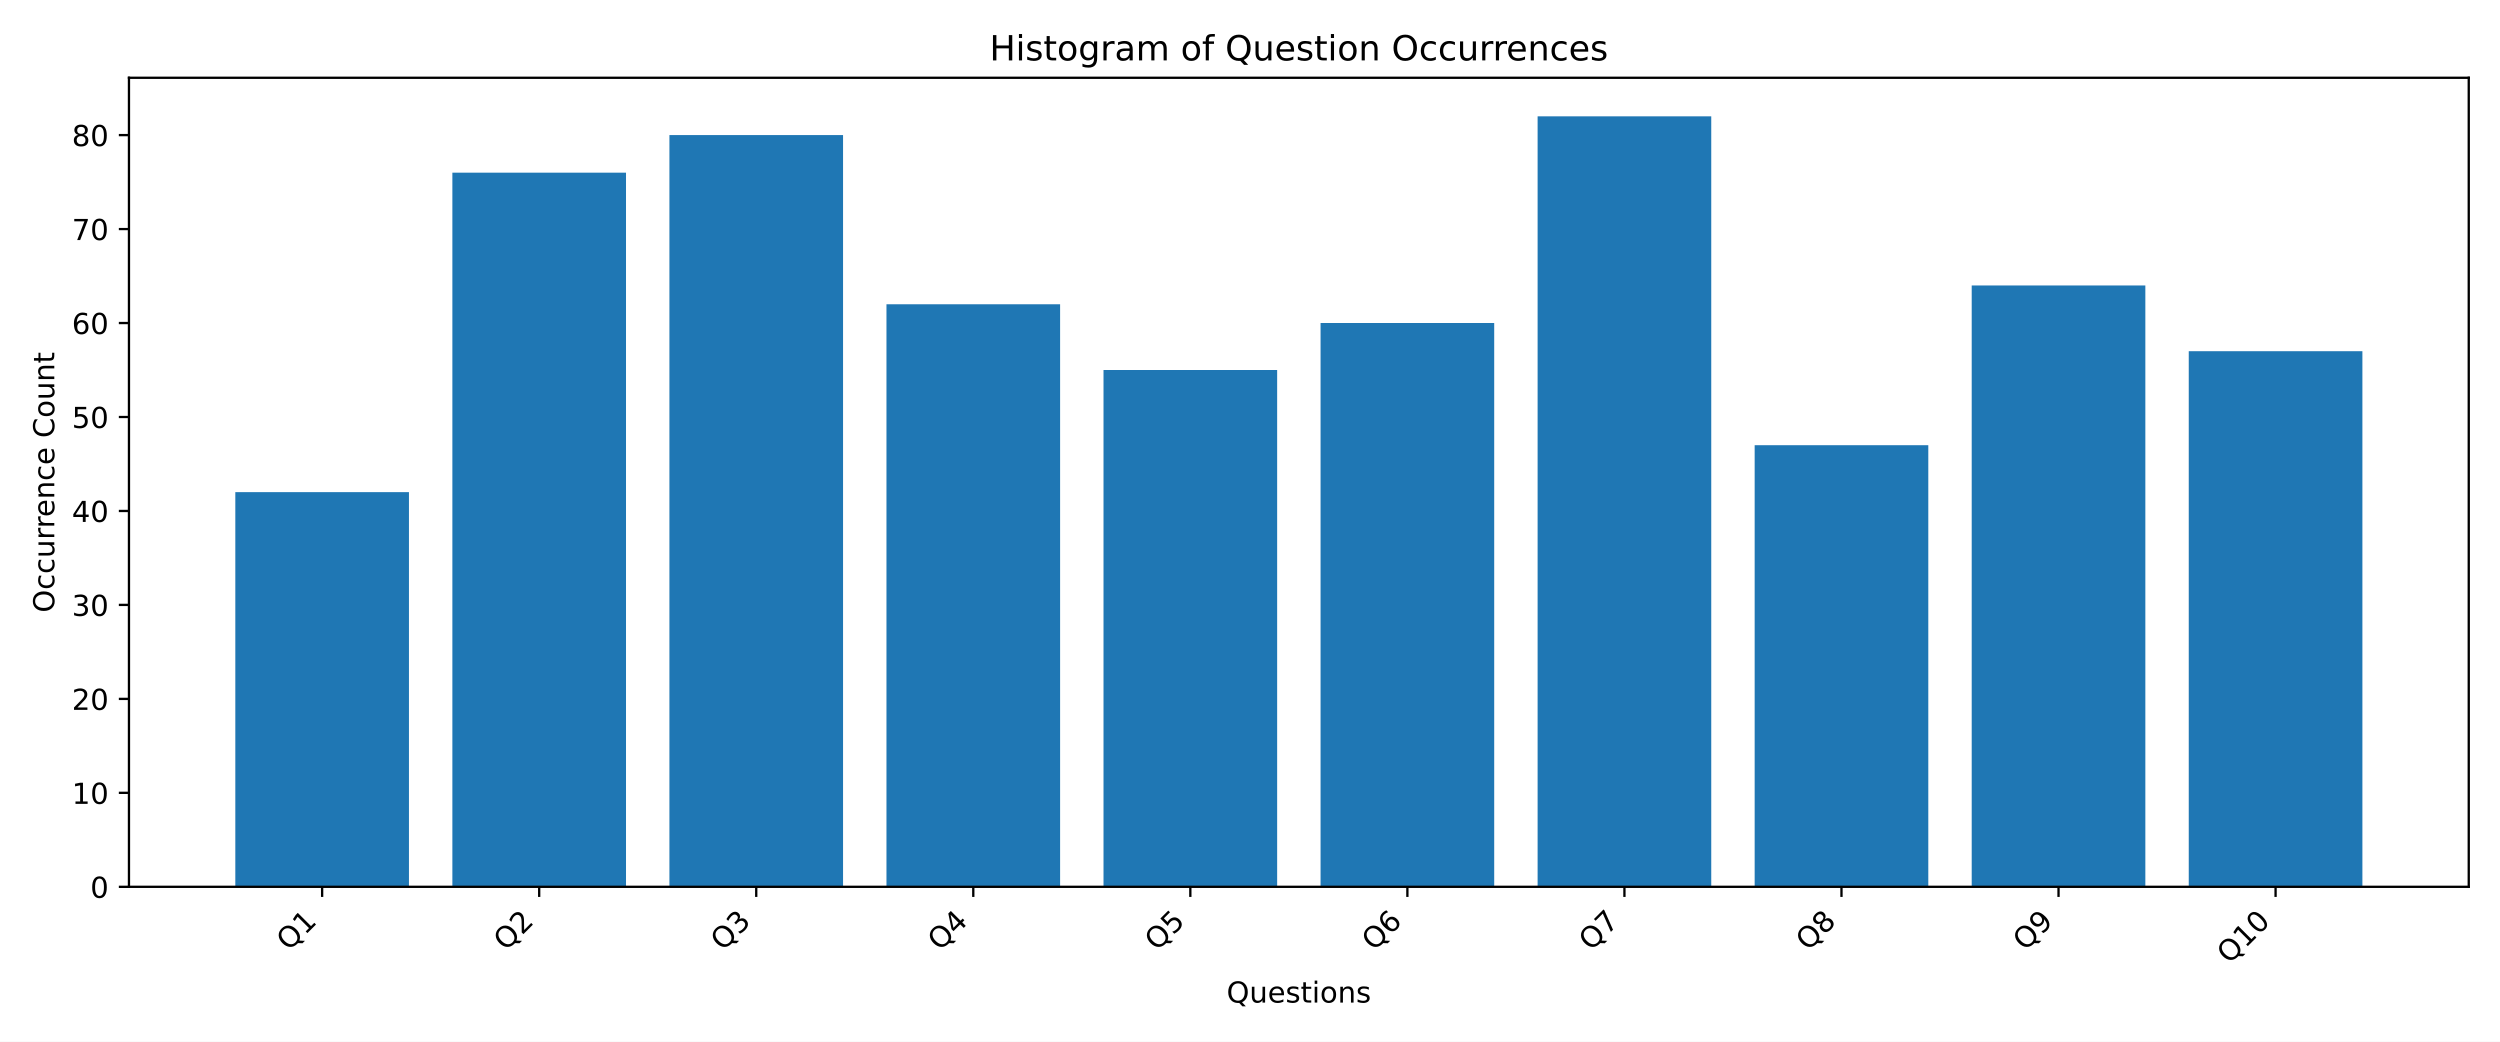
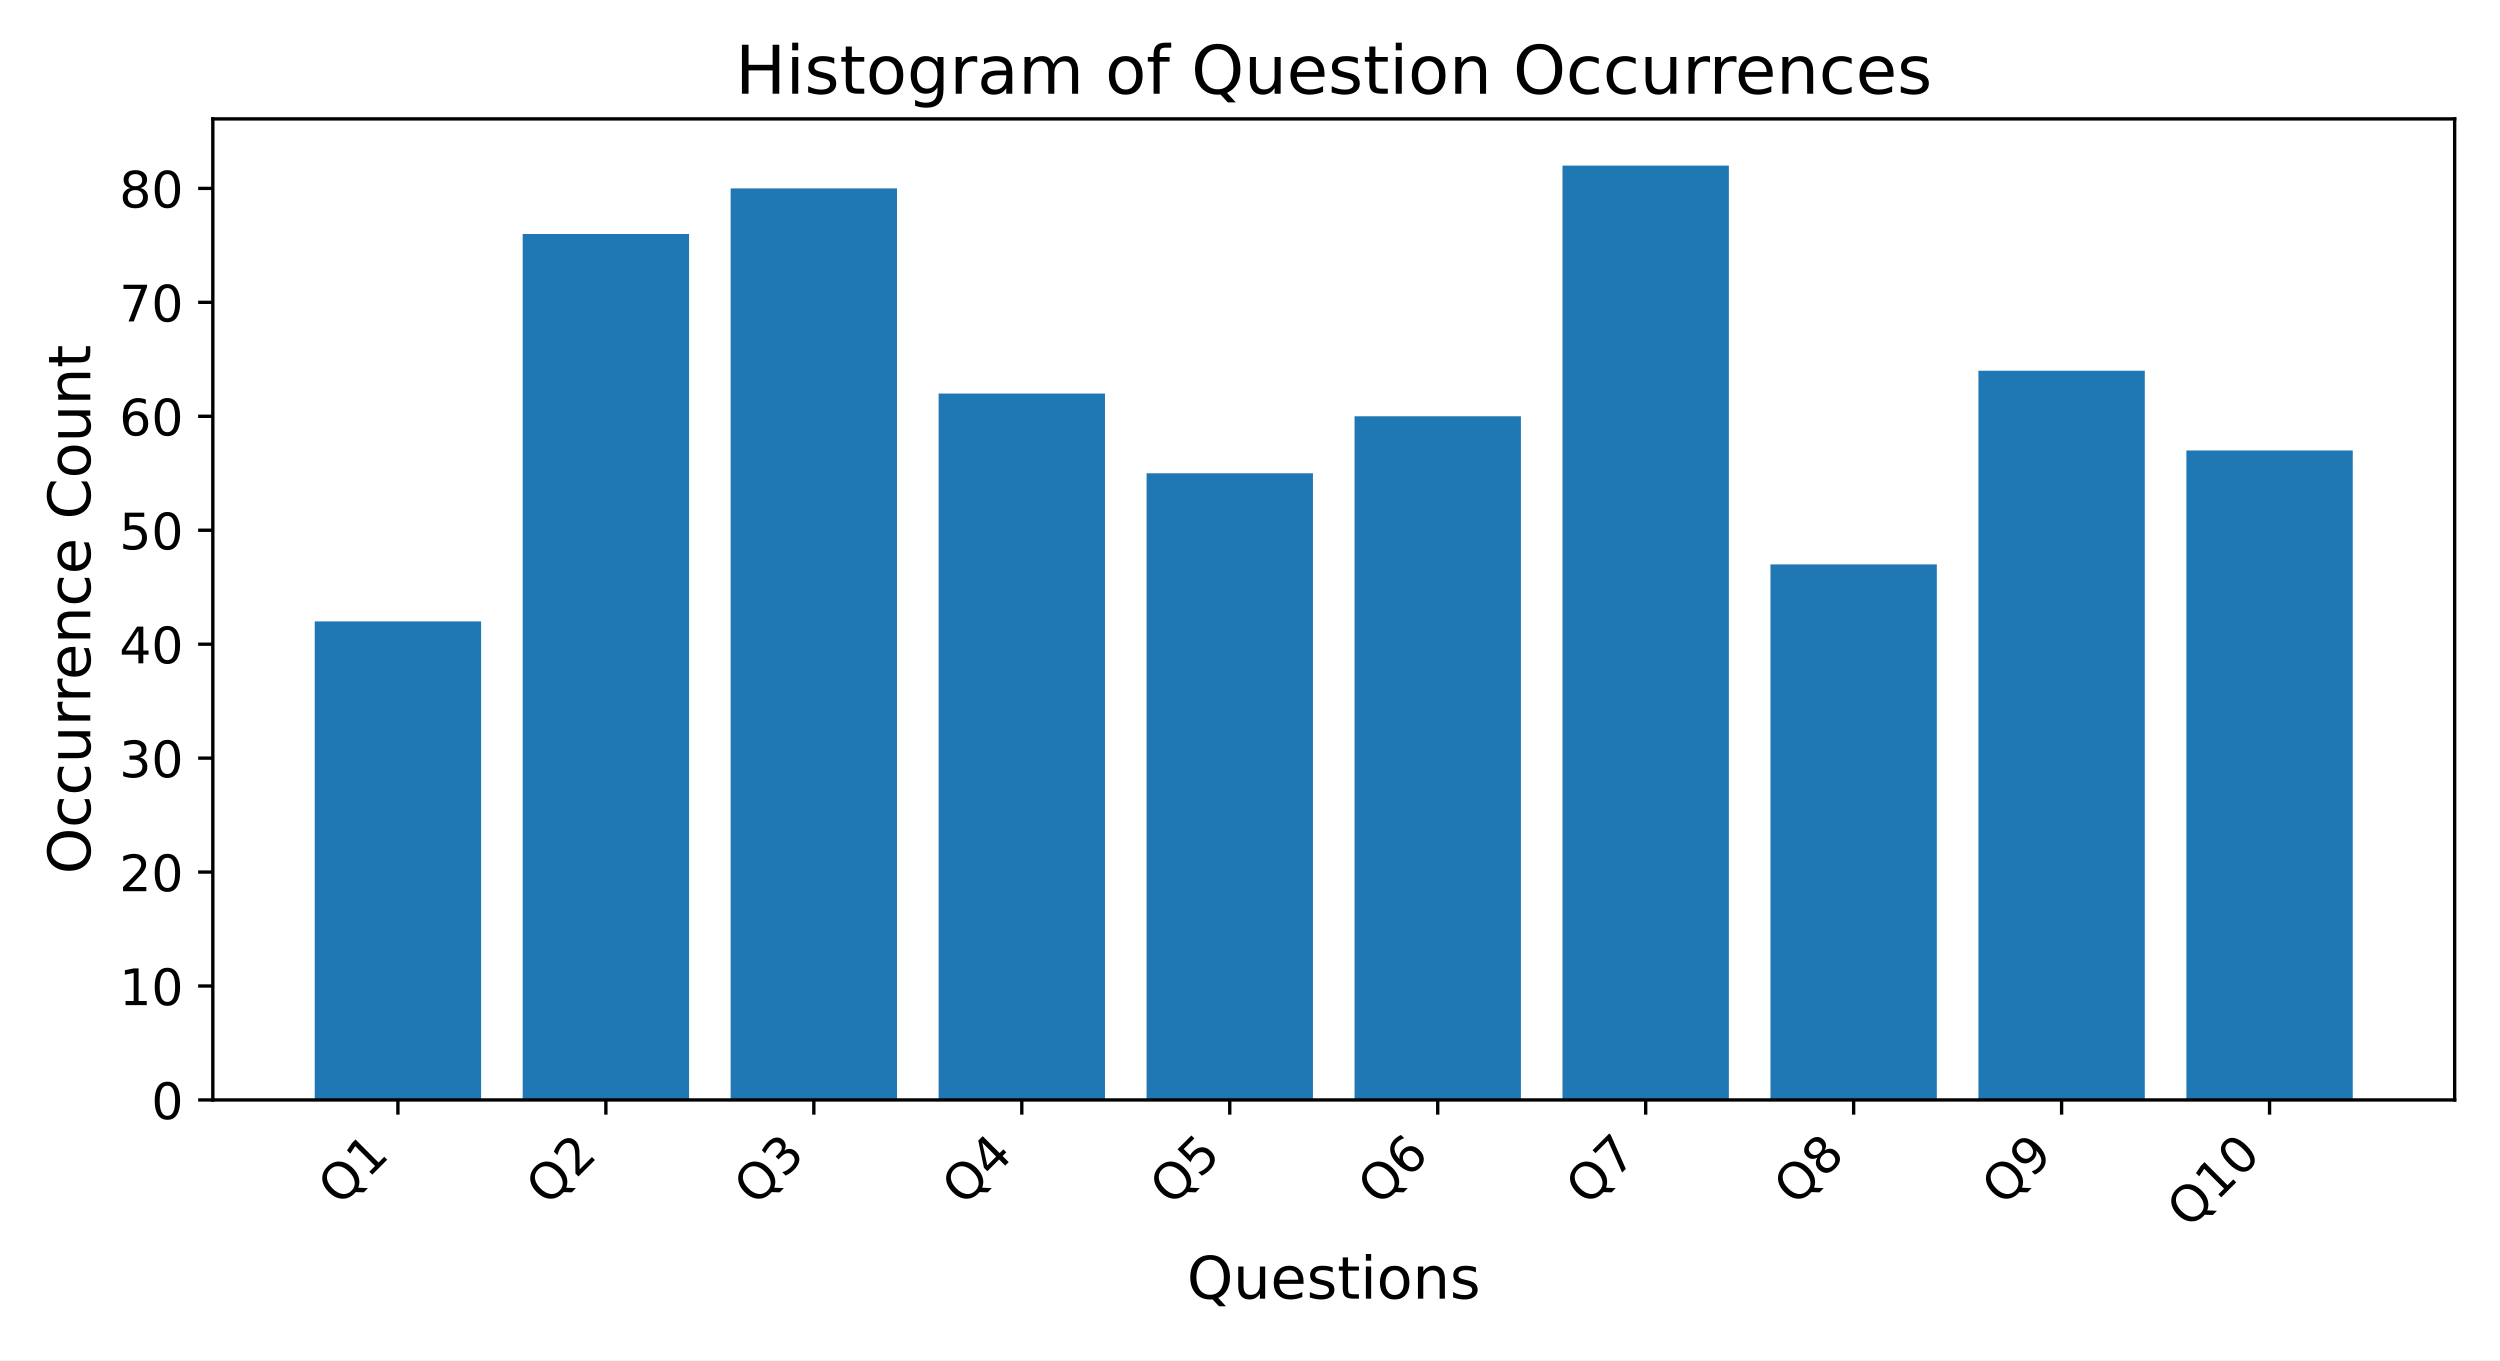
- <svg xmlns="http://www.w3.org/2000/svg" xmlns:xlink="http://www.w3.org/1999/xlink" width="864pt" height="360pt" viewBox="0 0 864 360" version="1.1">
+ <svg xmlns="http://www.w3.org/2000/svg" xmlns:xlink="http://www.w3.org/1999/xlink" width="595.44pt" height="324pt" viewBox="0 0 595.44 324" version="1.1">
  <defs>
    <style type="text/css">*{stroke-linejoin: round; stroke-linecap: butt}</style>
  </defs>
  <g id="figure_1">
    <g id="patch_1">
-       <path d="M 0 360  L 864 360  L 864 0  L 0 0  z " style="fill: #ffffff" />
+       <path d="M 0 324  L 595.44 324  L 595.44 0  L 0 0  z " style="fill: #ffffff" />
    </g>
    <g id="axes_1">
      <g id="patch_2">
-         <path d="M 44.57 306.483  L 853.2 306.483  L 853.2 26.88  L 44.57 26.88  z " style="fill: #ffffff" />
+         <path d="M 50.69 261.982  L 584.64 261.982  L 584.64 28.32  L 50.69 28.32  z " style="fill: #ffffff" />
      </g>
      <g id="patch_3">
-         <path d="M 81.326 306.483  L 141.336 306.483  L 141.336 170.091  L 81.326 170.091  z " clip-path="url(#pea165936a9)" style="fill: #1f77b4" />
+         <path d="M 74.96 261.982  L 114.586 261.982  L 114.586 148.001  L 74.96 148.001  z " clip-path="url(#p051cce7d58)" style="fill: #1f77b4" />
      </g>
      <g id="patch_4">
-         <path d="M 156.338 306.483  L 216.348 306.483  L 216.348 59.679  L 156.338 59.679  z " clip-path="url(#pea165936a9)" style="fill: #1f77b4" />
+         <path d="M 124.492 261.982  L 164.117 261.982  L 164.117 55.73  L 124.492 55.73  z " clip-path="url(#p051cce7d58)" style="fill: #1f77b4" />
      </g>
      <g id="patch_5">
-         <path d="M 231.35 306.483  L 291.36 306.483  L 291.36 46.689  L 231.35 46.689  z " clip-path="url(#pea165936a9)" style="fill: #1f77b4" />
+         <path d="M 174.024 261.982  L 213.649 261.982  L 213.649 44.874  L 174.024 44.874  z " clip-path="url(#p051cce7d58)" style="fill: #1f77b4" />
      </g>
      <g id="patch_6">
-         <path d="M 306.362 306.483  L 366.372 306.483  L 366.372 105.143  L 306.362 105.143  z " clip-path="url(#pea165936a9)" style="fill: #1f77b4" />
+         <path d="M 223.555 261.982  L 263.18 261.982  L 263.18 93.724  L 223.555 93.724  z " clip-path="url(#p051cce7d58)" style="fill: #1f77b4" />
      </g>
      <g id="patch_7">
-         <path d="M 381.374 306.483  L 441.384 306.483  L 441.384 127.875  L 381.374 127.875  z " clip-path="url(#pea165936a9)" style="fill: #1f77b4" />
+         <path d="M 273.087 261.982  L 312.712 261.982  L 312.712 112.721  L 273.087 112.721  z " clip-path="url(#p051cce7d58)" style="fill: #1f77b4" />
      </g>
      <g id="patch_8">
-         <path d="M 456.386 306.483  L 516.396 306.483  L 516.396 111.638  L 456.386 111.638  z " clip-path="url(#pea165936a9)" style="fill: #1f77b4" />
+         <path d="M 322.618 261.982  L 362.243 261.982  L 362.243 99.151  L 322.618 99.151  z " clip-path="url(#p051cce7d58)" style="fill: #1f77b4" />
      </g>
      <g id="patch_9">
-         <path d="M 531.398 306.483  L 591.408 306.483  L 591.408 40.194  L 531.398 40.194  z " clip-path="url(#pea165936a9)" style="fill: #1f77b4" />
+         <path d="M 372.15 261.982  L 411.775 261.982  L 411.775 39.447  L 372.15 39.447  z " clip-path="url(#p051cce7d58)" style="fill: #1f77b4" />
      </g>
      <g id="patch_10">
-         <path d="M 606.41 306.483  L 666.42 306.483  L 666.42 153.854  L 606.41 153.854  z " clip-path="url(#pea165936a9)" style="fill: #1f77b4" />
+         <path d="M 421.681 261.982  L 461.306 261.982  L 461.306 134.431  L 421.681 134.431  z " clip-path="url(#p051cce7d58)" style="fill: #1f77b4" />
      </g>
      <g id="patch_11">
-         <path d="M 681.422 306.483  L 741.432 306.483  L 741.432 98.648  L 681.422 98.648  z " clip-path="url(#pea165936a9)" style="fill: #1f77b4" />
+         <path d="M 471.213 261.982  L 510.838 261.982  L 510.838 88.296  L 471.213 88.296  z " clip-path="url(#p051cce7d58)" style="fill: #1f77b4" />
      </g>
      <g id="patch_12">
-         <path d="M 756.434 306.483  L 816.444 306.483  L 816.444 121.38  L 756.434 121.38  z " clip-path="url(#pea165936a9)" style="fill: #1f77b4" />
+         <path d="M 520.744 261.982  L 560.37 261.982  L 560.37 107.293  L 520.744 107.293  z " clip-path="url(#p051cce7d58)" style="fill: #1f77b4" />
      </g>
      <g id="matplotlib.axis_1">
        <g id="xtick_1">
          <g id="line2d_1">
            <defs>
-               <path id="m4455d02ea7" d="M 0 0  L 0 3.5  " style="stroke: #000000; stroke-width: 0.8" />
+               <path id="mb1f53dc48b" d="M 0 0  L 0 3.5  " style="stroke: #000000; stroke-width: 0.8" />
            </defs>
            <g>
-               <use xlink:href="#m4455d02ea7" x="111.331" y="306.483" style="stroke: #000000; stroke-width: 0.8" />
+               <use xlink:href="#mb1f53dc48b" x="94.773" y="261.982" style="stroke: #000000; stroke-width: 0.8" />
            </g>
          </g>
          <g id="text_1">
-             <g transform="translate(99.79495 328.9207) rotate(-45) scale(0.1 -0.1)">
+             <g transform="translate(80.93013 287.508) rotate(-45) scale(0.12 -0.12)">
              <defs>
                <path id="DejaVuSans-51" d="M 2522 4238  Q 1834 4238 1429 3725  Q 1025 3213 1025 2328  Q 1025 1447 1429 934  Q 1834 422 2522 422  Q 3209 422 3611 934  Q 4013 1447 4013 2328  Q 4013 3213 3611 3725  Q 3209 4238 2522 4238  z M 3406 84  L 4238 -825  L 3475 -825  L 2784 -78  Q 2681 -84 2626 -87  Q 2572 -91 2522 -91  Q 1538 -91 948 567  Q 359 1225 359 2328  Q 359 3434 948 4092  Q 1538 4750 2522 4750  Q 3503 4750 4090 4092  Q 4678 3434 4678 2328  Q 4678 1516 4351 937  Q 4025 359 3406 84  z " transform="scale(0.015625)" />
                <path id="DejaVuSans-31" d="M 794 531  L 1825 531  L 1825 4091  L 703 3866  L 703 4441  L 1819 4666  L 2450 4666  L 2450 531  L 3481 531  L 3481 0  L 794 0  L 794 531  z " transform="scale(0.015625)" />
              </defs>
              <use xlink:href="#DejaVuSans-51" />
              <use xlink:href="#DejaVuSans-31" x="78.711" />
            </g>
          </g>
        </g>
        <g id="xtick_2">
          <g id="line2d_2">
            <g>
-               <use xlink:href="#m4455d02ea7" x="186.343" y="306.483" style="stroke: #000000; stroke-width: 0.8" />
+               <use xlink:href="#mb1f53dc48b" x="144.305" y="261.982" style="stroke: #000000; stroke-width: 0.8" />
            </g>
          </g>
          <g id="text_2">
-             <g transform="translate(174.807 328.9207) rotate(-45) scale(0.1 -0.1)">
+             <g transform="translate(130.4617 287.508) rotate(-45) scale(0.12 -0.12)">
              <defs>
                <path id="DejaVuSans-32" d="M 1228 531  L 3431 531  L 3431 0  L 469 0  L 469 531  Q 828 903 1448 1529  Q 2069 2156 2228 2338  Q 2531 2678 2651 2914  Q 2772 3150 2772 3378  Q 2772 3750 2511 3984  Q 2250 4219 1831 4219  Q 1534 4219 1204 4116  Q 875 4013 500 3803  L 500 4441  Q 881 4594 1212 4672  Q 1544 4750 1819 4750  Q 2544 4750 2975 4387  Q 3406 4025 3406 3419  Q 3406 3131 3298 2873  Q 3191 2616 2906 2266  Q 2828 2175 2409 1742  Q 1991 1309 1228 531  z " transform="scale(0.015625)" />
              </defs>
              <use xlink:href="#DejaVuSans-51" />
              <use xlink:href="#DejaVuSans-32" x="78.711" />
            </g>
          </g>
        </g>
        <g id="xtick_3">
          <g id="line2d_3">
            <g>
-               <use xlink:href="#m4455d02ea7" x="261.355" y="306.483" style="stroke: #000000; stroke-width: 0.8" />
+               <use xlink:href="#mb1f53dc48b" x="193.836" y="261.982" style="stroke: #000000; stroke-width: 0.8" />
            </g>
          </g>
          <g id="text_3">
-             <g transform="translate(249.8191 328.9207) rotate(-45) scale(0.1 -0.1)">
+             <g transform="translate(179.9932 287.508) rotate(-45) scale(0.12 -0.12)">
              <defs>
                <path id="DejaVuSans-33" d="M 2597 2516  Q 3050 2419 3304 2112  Q 3559 1806 3559 1356  Q 3559 666 3084 287  Q 2609 -91 1734 -91  Q 1441 -91 1130 -33  Q 819 25 488 141  L 488 750  Q 750 597 1062 519  Q 1375 441 1716 441  Q 2309 441 2620 675  Q 2931 909 2931 1356  Q 2931 1769 2642 2001  Q 2353 2234 1838 2234  L 1294 2234  L 1294 2753  L 1863 2753  Q 2328 2753 2575 2939  Q 2822 3125 2822 3475  Q 2822 3834 2567 4026  Q 2313 4219 1838 4219  Q 1578 4219 1281 4162  Q 984 4106 628 3988  L 628 4550  Q 988 4650 1302 4700  Q 1616 4750 1894 4750  Q 2613 4750 3031 4423  Q 3450 4097 3450 3541  Q 3450 3153 3228 2886  Q 3006 2619 2597 2516  z " transform="scale(0.015625)" />
              </defs>
              <use xlink:href="#DejaVuSans-51" />
              <use xlink:href="#DejaVuSans-33" x="78.711" />
            </g>
          </g>
        </g>
        <g id="xtick_4">
          <g id="line2d_4">
            <g>
-               <use xlink:href="#m4455d02ea7" x="336.367" y="306.483" style="stroke: #000000; stroke-width: 0.8" />
+               <use xlink:href="#mb1f53dc48b" x="243.368" y="261.982" style="stroke: #000000; stroke-width: 0.8" />
            </g>
          </g>
          <g id="text_4">
-             <g transform="translate(324.8311 328.9207) rotate(-45) scale(0.1 -0.1)">
+             <g transform="translate(229.5247 287.508) rotate(-45) scale(0.12 -0.12)">
              <defs>
                <path id="DejaVuSans-34" d="M 2419 4116  L 825 1625  L 2419 1625  L 2419 4116  z M 2253 4666  L 3047 4666  L 3047 1625  L 3713 1625  L 3713 1100  L 3047 1100  L 3047 0  L 2419 0  L 2419 1100  L 313 1100  L 313 1709  L 2253 4666  z " transform="scale(0.015625)" />
              </defs>
              <use xlink:href="#DejaVuSans-51" />
              <use xlink:href="#DejaVuSans-34" x="78.711" />
            </g>
          </g>
        </g>
        <g id="xtick_5">
          <g id="line2d_5">
            <g>
-               <use xlink:href="#m4455d02ea7" x="411.379" y="306.483" style="stroke: #000000; stroke-width: 0.8" />
+               <use xlink:href="#mb1f53dc48b" x="292.899" y="261.982" style="stroke: #000000; stroke-width: 0.8" />
            </g>
          </g>
          <g id="text_5">
-             <g transform="translate(399.8432 328.9207) rotate(-45) scale(0.1 -0.1)">
+             <g transform="translate(279.0563 287.508) rotate(-45) scale(0.12 -0.12)">
              <defs>
                <path id="DejaVuSans-35" d="M 691 4666  L 3169 4666  L 3169 4134  L 1269 4134  L 1269 2991  Q 1406 3038 1543 3061  Q 1681 3084 1819 3084  Q 2600 3084 3056 2656  Q 3513 2228 3513 1497  Q 3513 744 3044 326  Q 2575 -91 1722 -91  Q 1428 -91 1123 -41  Q 819 9 494 109  L 494 744  Q 775 591 1075 516  Q 1375 441 1709 441  Q 2250 441 2565 725  Q 2881 1009 2881 1497  Q 2881 1984 2565 2268  Q 2250 2553 1709 2553  Q 1456 2553 1204 2497  Q 953 2441 691 2322  L 691 4666  z " transform="scale(0.015625)" />
              </defs>
              <use xlink:href="#DejaVuSans-51" />
              <use xlink:href="#DejaVuSans-35" x="78.711" />
            </g>
          </g>
        </g>
        <g id="xtick_6">
          <g id="line2d_6">
            <g>
-               <use xlink:href="#m4455d02ea7" x="486.391" y="306.483" style="stroke: #000000; stroke-width: 0.8" />
+               <use xlink:href="#mb1f53dc48b" x="342.431" y="261.982" style="stroke: #000000; stroke-width: 0.8" />
            </g>
          </g>
          <g id="text_6">
-             <g transform="translate(474.8552 328.9207) rotate(-45) scale(0.1 -0.1)">
+             <g transform="translate(328.5878 287.508) rotate(-45) scale(0.12 -0.12)">
              <defs>
                <path id="DejaVuSans-36" d="M 2113 2584  Q 1688 2584 1439 2293  Q 1191 2003 1191 1497  Q 1191 994 1439 701  Q 1688 409 2113 409  Q 2538 409 2786 701  Q 3034 994 3034 1497  Q 3034 2003 2786 2293  Q 2538 2584 2113 2584  z M 3366 4563  L 3366 3988  Q 3128 4100 2886 4159  Q 2644 4219 2406 4219  Q 1781 4219 1451 3797  Q 1122 3375 1075 2522  Q 1259 2794 1537 2939  Q 1816 3084 2150 3084  Q 2853 3084 3261 2657  Q 3669 2231 3669 1497  Q 3669 778 3244 343  Q 2819 -91 2113 -91  Q 1303 -91 875 529  Q 447 1150 447 2328  Q 447 3434 972 4092  Q 1497 4750 2381 4750  Q 2619 4750 2861 4703  Q 3103 4656 3366 4563  z " transform="scale(0.015625)" />
              </defs>
              <use xlink:href="#DejaVuSans-51" />
              <use xlink:href="#DejaVuSans-36" x="78.711" />
            </g>
          </g>
        </g>
        <g id="xtick_7">
          <g id="line2d_7">
            <g>
-               <use xlink:href="#m4455d02ea7" x="561.403" y="306.483" style="stroke: #000000; stroke-width: 0.8" />
+               <use xlink:href="#mb1f53dc48b" x="391.962" y="261.982" style="stroke: #000000; stroke-width: 0.8" />
            </g>
          </g>
          <g id="text_7">
-             <g transform="translate(549.8673 328.9207) rotate(-45) scale(0.1 -0.1)">
+             <g transform="translate(378.1194 287.508) rotate(-45) scale(0.12 -0.12)">
              <defs>
                <path id="DejaVuSans-37" d="M 525 4666  L 3525 4666  L 3525 4397  L 1831 0  L 1172 0  L 2766 4134  L 525 4134  L 525 4666  z " transform="scale(0.015625)" />
              </defs>
              <use xlink:href="#DejaVuSans-51" />
              <use xlink:href="#DejaVuSans-37" x="78.711" />
            </g>
          </g>
        </g>
        <g id="xtick_8">
          <g id="line2d_8">
            <g>
-               <use xlink:href="#m4455d02ea7" x="636.415" y="306.483" style="stroke: #000000; stroke-width: 0.8" />
+               <use xlink:href="#mb1f53dc48b" x="441.494" y="261.982" style="stroke: #000000; stroke-width: 0.8" />
            </g>
          </g>
          <g id="text_8">
-             <g transform="translate(624.8794 328.9207) rotate(-45) scale(0.1 -0.1)">
+             <g transform="translate(427.6509 287.508) rotate(-45) scale(0.12 -0.12)">
              <defs>
                <path id="DejaVuSans-38" d="M 2034 2216  Q 1584 2216 1326 1975  Q 1069 1734 1069 1313  Q 1069 891 1326 650  Q 1584 409 2034 409  Q 2484 409 2743 651  Q 3003 894 3003 1313  Q 3003 1734 2745 1975  Q 2488 2216 2034 2216  z M 1403 2484  Q 997 2584 770 2862  Q 544 3141 544 3541  Q 544 4100 942 4425  Q 1341 4750 2034 4750  Q 2731 4750 3128 4425  Q 3525 4100 3525 3541  Q 3525 3141 3298 2862  Q 3072 2584 2669 2484  Q 3125 2378 3379 2068  Q 3634 1759 3634 1313  Q 3634 634 3220 271  Q 2806 -91 2034 -91  Q 1263 -91 848 271  Q 434 634 434 1313  Q 434 1759 690 2068  Q 947 2378 1403 2484  z M 1172 3481  Q 1172 3119 1398 2916  Q 1625 2713 2034 2713  Q 2441 2713 2670 2916  Q 2900 3119 2900 3481  Q 2900 3844 2670 4047  Q 2441 4250 2034 4250  Q 1625 4250 1398 4047  Q 1172 3844 1172 3481  z " transform="scale(0.015625)" />
              </defs>
              <use xlink:href="#DejaVuSans-51" />
              <use xlink:href="#DejaVuSans-38" x="78.711" />
            </g>
          </g>
        </g>
        <g id="xtick_9">
          <g id="line2d_9">
            <g>
-               <use xlink:href="#m4455d02ea7" x="711.427" y="306.483" style="stroke: #000000; stroke-width: 0.8" />
+               <use xlink:href="#mb1f53dc48b" x="491.025" y="261.982" style="stroke: #000000; stroke-width: 0.8" />
            </g>
          </g>
          <g id="text_9">
-             <g transform="translate(699.8914 328.9207) rotate(-45) scale(0.1 -0.1)">
+             <g transform="translate(477.1824 287.508) rotate(-45) scale(0.12 -0.12)">
              <defs>
                <path id="DejaVuSans-39" d="M 703 97  L 703 672  Q 941 559 1184 500  Q 1428 441 1663 441  Q 2288 441 2617 861  Q 2947 1281 2994 2138  Q 2813 1869 2534 1725  Q 2256 1581 1919 1581  Q 1219 1581 811 2004  Q 403 2428 403 3163  Q 403 3881 828 4315  Q 1253 4750 1959 4750  Q 2769 4750 3195 4129  Q 3622 3509 3622 2328  Q 3622 1225 3098 567  Q 2575 -91 1691 -91  Q 1453 -91 1209 -44  Q 966 3 703 97  z M 1959 2075  Q 2384 2075 2632 2365  Q 2881 2656 2881 3163  Q 2881 3666 2632 3958  Q 2384 4250 1959 4250  Q 1534 4250 1286 3958  Q 1038 3666 1038 3163  Q 1038 2656 1286 2365  Q 1534 2075 1959 2075  z " transform="scale(0.015625)" />
              </defs>
              <use xlink:href="#DejaVuSans-51" />
              <use xlink:href="#DejaVuSans-39" x="78.711" />
            </g>
          </g>
        </g>
        <g id="xtick_10">
          <g id="line2d_10">
            <g>
-               <use xlink:href="#m4455d02ea7" x="786.439" y="306.483" style="stroke: #000000; stroke-width: 0.8" />
+               <use xlink:href="#mb1f53dc48b" x="540.557" y="261.982" style="stroke: #000000; stroke-width: 0.8" />
            </g>
          </g>
          <g id="text_10">
-             <g transform="translate(770.4045 333.4196) rotate(-45) scale(0.1 -0.1)">
+             <g transform="translate(521.3152 292.9068) rotate(-45) scale(0.12 -0.12)">
              <defs>
                <path id="DejaVuSans-30" d="M 2034 4250  Q 1547 4250 1301 3770  Q 1056 3291 1056 2328  Q 1056 1369 1301 889  Q 1547 409 2034 409  Q 2525 409 2770 889  Q 3016 1369 3016 2328  Q 3016 3291 2770 3770  Q 2525 4250 2034 4250  z M 2034 4750  Q 2819 4750 3233 4129  Q 3647 3509 3647 2328  Q 3647 1150 3233 529  Q 2819 -91 2034 -91  Q 1250 -91 836 529  Q 422 1150 422 2328  Q 422 3509 836 4129  Q 1250 4750 2034 4750  z " transform="scale(0.015625)" />
              </defs>
              <use xlink:href="#DejaVuSans-51" />
              <use xlink:href="#DejaVuSans-31" x="78.711" />
              <use xlink:href="#DejaVuSans-30" x="142.334" />
            </g>
          </g>
        </g>
        <g id="text_11">
-           <g transform="translate(423.917 346.4886) scale(0.1 -0.1)">
+           <g transform="translate(282.7098 309.3093) scale(0.14 -0.14)">
            <defs>
              <path id="DejaVuSans-75" d="M 544 1381  L 544 3500  L 1119 3500  L 1119 1403  Q 1119 906 1312 657  Q 1506 409 1894 409  Q 2359 409 2629 706  Q 2900 1003 2900 1516  L 2900 3500  L 3475 3500  L 3475 0  L 2900 0  L 2900 538  Q 2691 219 2414 64  Q 2138 -91 1772 -91  Q 1169 -91 856 284  Q 544 659 544 1381  z M 1991 3584  L 1991 3584  z " transform="scale(0.015625)" />
              <path id="DejaVuSans-65" d="M 3597 1894  L 3597 1613  L 953 1613  Q 991 1019 1311 708  Q 1631 397 2203 397  Q 2534 397 2845 478  Q 3156 559 3463 722  L 3463 178  Q 3153 47 2828 -22  Q 2503 -91 2169 -91  Q 1331 -91 842 396  Q 353 884 353 1716  Q 353 2575 817 3079  Q 1281 3584 2069 3584  Q 2775 3584 3186 3129  Q 3597 2675 3597 1894  z M 3022 2063  Q 3016 2534 2758 2815  Q 2500 3097 2075 3097  Q 1594 3097 1305 2825  Q 1016 2553 972 2059  L 3022 2063  z " transform="scale(0.015625)" />
              <path id="DejaVuSans-73" d="M 2834 3397  L 2834 2853  Q 2591 2978 2328 3040  Q 2066 3103 1784 3103  Q 1356 3103 1142 2972  Q 928 2841 928 2578  Q 928 2378 1081 2264  Q 1234 2150 1697 2047  L 1894 2003  Q 2506 1872 2764 1633  Q 3022 1394 3022 966  Q 3022 478 2636 193  Q 2250 -91 1575 -91  Q 1294 -91 989 -36  Q 684 19 347 128  L 347 722  Q 666 556 975 473  Q 1284 391 1588 391  Q 1994 391 2212 530  Q 2431 669 2431 922  Q 2431 1156 2273 1281  Q 2116 1406 1581 1522  L 1381 1569  Q 847 1681 609 1914  Q 372 2147 372 2553  Q 372 3047 722 3315  Q 1072 3584 1716 3584  Q 2034 3584 2315 3537  Q 2597 3491 2834 3397  z " transform="scale(0.015625)" />
              <path id="DejaVuSans-74" d="M 1172 4494  L 1172 3500  L 2356 3500  L 2356 3053  L 1172 3053  L 1172 1153  Q 1172 725 1289 603  Q 1406 481 1766 481  L 2356 481  L 2356 0  L 1766 0  Q 1100 0 847 248  Q 594 497 594 1153  L 594 3053  L 172 3053  L 172 3500  L 594 3500  L 594 4494  L 1172 4494  z " transform="scale(0.015625)" />
              <path id="DejaVuSans-69" d="M 603 3500  L 1178 3500  L 1178 0  L 603 0  L 603 3500  z M 603 4863  L 1178 4863  L 1178 4134  L 603 4134  L 603 4863  z " transform="scale(0.015625)" />
              <path id="DejaVuSans-6f" d="M 1959 3097  Q 1497 3097 1228 2736  Q 959 2375 959 1747  Q 959 1119 1226 758  Q 1494 397 1959 397  Q 2419 397 2687 759  Q 2956 1122 2956 1747  Q 2956 2369 2687 2733  Q 2419 3097 1959 3097  z M 1959 3584  Q 2709 3584 3137 3096  Q 3566 2609 3566 1747  Q 3566 888 3137 398  Q 2709 -91 1959 -91  Q 1206 -91 779 398  Q 353 888 353 1747  Q 353 2609 779 3096  Q 1206 3584 1959 3584  z " transform="scale(0.015625)" />
              <path id="DejaVuSans-6e" d="M 3513 2113  L 3513 0  L 2938 0  L 2938 2094  Q 2938 2591 2744 2837  Q 2550 3084 2163 3084  Q 1697 3084 1428 2787  Q 1159 2491 1159 1978  L 1159 0  L 581 0  L 581 3500  L 1159 3500  L 1159 2956  Q 1366 3272 1645 3428  Q 1925 3584 2291 3584  Q 2894 3584 3203 3211  Q 3513 2838 3513 2113  z " transform="scale(0.015625)" />
            </defs>
            <use xlink:href="#DejaVuSans-51" />
            <use xlink:href="#DejaVuSans-75" x="78.711" />
            <use xlink:href="#DejaVuSans-65" x="142.09" />
            <use xlink:href="#DejaVuSans-73" x="203.613" />
            <use xlink:href="#DejaVuSans-74" x="255.713" />
            <use xlink:href="#DejaVuSans-69" x="294.922" />
            <use xlink:href="#DejaVuSans-6f" x="322.705" />
            <use xlink:href="#DejaVuSans-6e" x="383.887" />
            <use xlink:href="#DejaVuSans-73" x="447.266" />
          </g>
        </g>
      </g>
      <g id="matplotlib.axis_2">
        <g id="ytick_1">
          <g id="line2d_11">
            <defs>
-               <path id="m5973c7e399" d="M 0 0  L -3.5 0  " style="stroke: #000000; stroke-width: 0.8" />
+               <path id="ma5f2e53def" d="M 0 0  L -3.5 0  " style="stroke: #000000; stroke-width: 0.8" />
            </defs>
            <g>
-               <use xlink:href="#m5973c7e399" x="44.57" y="306.483" style="stroke: #000000; stroke-width: 0.8" />
+               <use xlink:href="#ma5f2e53def" x="50.69" y="261.982" style="stroke: #000000; stroke-width: 0.8" />
            </g>
          </g>
          <g id="text_12">
-             <g transform="translate(31.2075 310.2818) scale(0.1 -0.1)">
+             <g transform="translate(36.055 266.5413) scale(0.12 -0.12)">
              <use xlink:href="#DejaVuSans-30" />
            </g>
          </g>
        </g>
        <g id="ytick_2">
          <g id="line2d_12">
            <g>
-               <use xlink:href="#m5973c7e399" x="44.57" y="274.008" style="stroke: #000000; stroke-width: 0.8" />
+               <use xlink:href="#ma5f2e53def" x="50.69" y="234.844" style="stroke: #000000; stroke-width: 0.8" />
            </g>
          </g>
          <g id="text_13">
-             <g transform="translate(24.845 277.8076) scale(0.1 -0.1)">
+             <g transform="translate(28.42 239.4029) scale(0.12 -0.12)">
              <use xlink:href="#DejaVuSans-31" />
              <use xlink:href="#DejaVuSans-30" x="63.623" />
            </g>
          </g>
        </g>
        <g id="ytick_3">
          <g id="line2d_13">
            <g>
-               <use xlink:href="#m5973c7e399" x="44.57" y="241.534" style="stroke: #000000; stroke-width: 0.8" />
+               <use xlink:href="#ma5f2e53def" x="50.69" y="207.705" style="stroke: #000000; stroke-width: 0.8" />
            </g>
          </g>
          <g id="text_14">
-             <g transform="translate(24.845 245.3334) scale(0.1 -0.1)">
+             <g transform="translate(28.42 212.2644) scale(0.12 -0.12)">
              <use xlink:href="#DejaVuSans-32" />
              <use xlink:href="#DejaVuSans-30" x="63.623" />
            </g>
          </g>
        </g>
        <g id="ytick_4">
          <g id="line2d_14">
            <g>
-               <use xlink:href="#m5973c7e399" x="44.57" y="209.06" style="stroke: #000000; stroke-width: 0.8" />
+               <use xlink:href="#ma5f2e53def" x="50.69" y="180.567" style="stroke: #000000; stroke-width: 0.8" />
            </g>
          </g>
          <g id="text_15">
-             <g transform="translate(24.845 212.8593) scale(0.1 -0.1)">
+             <g transform="translate(28.42 185.1259) scale(0.12 -0.12)">
              <use xlink:href="#DejaVuSans-33" />
              <use xlink:href="#DejaVuSans-30" x="63.623" />
            </g>
          </g>
        </g>
        <g id="ytick_5">
          <g id="line2d_15">
            <g>
-               <use xlink:href="#m5973c7e399" x="44.57" y="176.586" style="stroke: #000000; stroke-width: 0.8" />
+               <use xlink:href="#ma5f2e53def" x="50.69" y="153.428" style="stroke: #000000; stroke-width: 0.8" />
            </g>
          </g>
          <g id="text_16">
-             <g transform="translate(24.845 180.3851) scale(0.1 -0.1)">
+             <g transform="translate(28.42 157.9874) scale(0.12 -0.12)">
              <use xlink:href="#DejaVuSans-34" />
              <use xlink:href="#DejaVuSans-30" x="63.623" />
            </g>
          </g>
        </g>
        <g id="ytick_6">
          <g id="line2d_16">
            <g>
-               <use xlink:href="#m5973c7e399" x="44.57" y="144.112" style="stroke: #000000; stroke-width: 0.8" />
+               <use xlink:href="#ma5f2e53def" x="50.69" y="126.29" style="stroke: #000000; stroke-width: 0.8" />
            </g>
          </g>
          <g id="text_17">
-             <g transform="translate(24.845 147.9109) scale(0.1 -0.1)">
+             <g transform="translate(28.42 130.849) scale(0.12 -0.12)">
              <use xlink:href="#DejaVuSans-35" />
              <use xlink:href="#DejaVuSans-30" x="63.623" />
            </g>
          </g>
        </g>
        <g id="ytick_7">
          <g id="line2d_17">
            <g>
-               <use xlink:href="#m5973c7e399" x="44.57" y="111.638" style="stroke: #000000; stroke-width: 0.8" />
+               <use xlink:href="#ma5f2e53def" x="50.69" y="99.151" style="stroke: #000000; stroke-width: 0.8" />
            </g>
          </g>
          <g id="text_18">
-             <g transform="translate(24.845 115.4368) scale(0.1 -0.1)">
+             <g transform="translate(28.42 103.7105) scale(0.12 -0.12)">
              <use xlink:href="#DejaVuSans-36" />
              <use xlink:href="#DejaVuSans-30" x="63.623" />
            </g>
          </g>
        </g>
        <g id="ytick_8">
          <g id="line2d_18">
            <g>
-               <use xlink:href="#m5973c7e399" x="44.57" y="79.163" style="stroke: #000000; stroke-width: 0.8" />
+               <use xlink:href="#ma5f2e53def" x="50.69" y="72.013" style="stroke: #000000; stroke-width: 0.8" />
            </g>
          </g>
          <g id="text_19">
-             <g transform="translate(24.845 82.96262) scale(0.1 -0.1)">
+             <g transform="translate(28.42 76.57201) scale(0.12 -0.12)">
              <use xlink:href="#DejaVuSans-37" />
              <use xlink:href="#DejaVuSans-30" x="63.623" />
            </g>
          </g>
        </g>
        <g id="ytick_9">
          <g id="line2d_19">
            <g>
-               <use xlink:href="#m5973c7e399" x="44.57" y="46.689" style="stroke: #000000; stroke-width: 0.8" />
+               <use xlink:href="#ma5f2e53def" x="50.69" y="44.874" style="stroke: #000000; stroke-width: 0.8" />
            </g>
          </g>
          <g id="text_20">
-             <g transform="translate(24.845 50.48846) scale(0.1 -0.1)">
+             <g transform="translate(28.42 49.43353) scale(0.12 -0.12)">
              <use xlink:href="#DejaVuSans-38" />
              <use xlink:href="#DejaVuSans-30" x="63.623" />
            </g>
          </g>
        </g>
        <g id="text_21">
-           <g transform="translate(18.76531 211.7039) rotate(-90) scale(0.1 -0.1)">
+           <g transform="translate(21.50844 208.1829) rotate(-90) scale(0.14 -0.14)">
            <defs>
              <path id="DejaVuSans-4f" d="M 2522 4238  Q 1834 4238 1429 3725  Q 1025 3213 1025 2328  Q 1025 1447 1429 934  Q 1834 422 2522 422  Q 3209 422 3611 934  Q 4013 1447 4013 2328  Q 4013 3213 3611 3725  Q 3209 4238 2522 4238  z M 2522 4750  Q 3503 4750 4090 4092  Q 4678 3434 4678 2328  Q 4678 1225 4090 567  Q 3503 -91 2522 -91  Q 1538 -91 948 565  Q 359 1222 359 2328  Q 359 3434 948 4092  Q 1538 4750 2522 4750  z " transform="scale(0.015625)" />
              <path id="DejaVuSans-63" d="M 3122 3366  L 3122 2828  Q 2878 2963 2633 3030  Q 2388 3097 2138 3097  Q 1578 3097 1268 2742  Q 959 2388 959 1747  Q 959 1106 1268 751  Q 1578 397 2138 397  Q 2388 397 2633 464  Q 2878 531 3122 666  L 3122 134  Q 2881 22 2623 -34  Q 2366 -91 2075 -91  Q 1284 -91 818 406  Q 353 903 353 1747  Q 353 2603 823 3093  Q 1294 3584 2113 3584  Q 2378 3584 2631 3529  Q 2884 3475 3122 3366  z " transform="scale(0.015625)" />
              <path id="DejaVuSans-72" d="M 2631 2963  Q 2534 3019 2420 3045  Q 2306 3072 2169 3072  Q 1681 3072 1420 2755  Q 1159 2438 1159 1844  L 1159 0  L 581 0  L 581 3500  L 1159 3500  L 1159 2956  Q 1341 3275 1631 3429  Q 1922 3584 2338 3584  Q 2397 3584 2469 3576  Q 2541 3569 2628 3553  L 2631 2963  z " transform="scale(0.015625)" />
              <path id="DejaVuSans-20" transform="scale(0.015625)" />
              <path id="DejaVuSans-43" d="M 4122 4306  L 4122 3641  Q 3803 3938 3442 4084  Q 3081 4231 2675 4231  Q 1875 4231 1450 3742  Q 1025 3253 1025 2328  Q 1025 1406 1450 917  Q 1875 428 2675 428  Q 3081 428 3442 575  Q 3803 722 4122 1019  L 4122 359  Q 3791 134 3420 21  Q 3050 -91 2638 -91  Q 1578 -91 968 557  Q 359 1206 359 2328  Q 359 3453 968 4101  Q 1578 4750 2638 4750  Q 3056 4750 3426 4639  Q 3797 4528 4122 4306  z " transform="scale(0.015625)" />
            </defs>
            <use xlink:href="#DejaVuSans-4f" />
            <use xlink:href="#DejaVuSans-63" x="78.711" />
            <use xlink:href="#DejaVuSans-63" x="133.691" />
            <use xlink:href="#DejaVuSans-75" x="188.672" />
            <use xlink:href="#DejaVuSans-72" x="252.051" />
            <use xlink:href="#DejaVuSans-72" x="291.414" />
            <use xlink:href="#DejaVuSans-65" x="330.277" />
            <use xlink:href="#DejaVuSans-6e" x="391.801" />
            <use xlink:href="#DejaVuSans-63" x="455.18" />
            <use xlink:href="#DejaVuSans-65" x="510.16" />
            <use xlink:href="#DejaVuSans-20" x="571.684" />
            <use xlink:href="#DejaVuSans-43" x="603.471" />
            <use xlink:href="#DejaVuSans-6f" x="673.295" />
            <use xlink:href="#DejaVuSans-75" x="734.477" />
            <use xlink:href="#DejaVuSans-6e" x="797.855" />
            <use xlink:href="#DejaVuSans-74" x="861.234" />
          </g>
        </g>
      </g>
      <g id="patch_13">
-         <path d="M 44.57 306.483  L 44.57 26.88  " style="fill: none; stroke: #000000; stroke-width: 0.8; stroke-linejoin: miter; stroke-linecap: square" />
+         <path d="M 50.69 261.982  L 50.69 28.32  " style="fill: none; stroke: #000000; stroke-width: 0.8; stroke-linejoin: miter; stroke-linecap: square" />
      </g>
      <g id="patch_14">
-         <path d="M 853.2 306.483  L 853.2 26.88  " style="fill: none; stroke: #000000; stroke-width: 0.8; stroke-linejoin: miter; stroke-linecap: square" />
+         <path d="M 584.64 261.982  L 584.64 28.32  " style="fill: none; stroke: #000000; stroke-width: 0.8; stroke-linejoin: miter; stroke-linecap: square" />
      </g>
      <g id="patch_15">
-         <path d="M 44.57 306.483  L 853.2 306.483  " style="fill: none; stroke: #000000; stroke-width: 0.8; stroke-linejoin: miter; stroke-linecap: square" />
+         <path d="M 50.69 261.982  L 584.64 261.982  " style="fill: none; stroke: #000000; stroke-width: 0.8; stroke-linejoin: miter; stroke-linecap: square" />
      </g>
      <g id="patch_16">
-         <path d="M 44.57 26.88  L 853.2 26.88  " style="fill: none; stroke: #000000; stroke-width: 0.8; stroke-linejoin: miter; stroke-linecap: square" />
+         <path d="M 50.69 28.32  L 584.64 28.32  " style="fill: none; stroke: #000000; stroke-width: 0.8; stroke-linejoin: miter; stroke-linecap: square" />
      </g>
      <g id="text_22">
-         <g transform="translate(341.9922 20.88) scale(0.12 -0.12)">
+         <g transform="translate(175.1413 22.32) scale(0.16 -0.16)">
          <defs>
            <path id="DejaVuSans-48" d="M 628 4666  L 1259 4666  L 1259 2753  L 3553 2753  L 3553 4666  L 4184 4666  L 4184 0  L 3553 0  L 3553 2222  L 1259 2222  L 1259 0  L 628 0  L 628 4666  z " transform="scale(0.015625)" />
            <path id="DejaVuSans-67" d="M 2906 1791  Q 2906 2416 2648 2759  Q 2391 3103 1925 3103  Q 1463 3103 1205 2759  Q 947 2416 947 1791  Q 947 1169 1205 825  Q 1463 481 1925 481  Q 2391 481 2648 825  Q 2906 1169 2906 1791  z M 3481 434  Q 3481 -459 3084 -895  Q 2688 -1331 1869 -1331  Q 1566 -1331 1297 -1286  Q 1028 -1241 775 -1147  L 775 -588  Q 1028 -725 1275 -790  Q 1522 -856 1778 -856  Q 2344 -856 2625 -561  Q 2906 -266 2906 331  L 2906 616  Q 2728 306 2450 153  Q 2172 0 1784 0  Q 1141 0 747 490  Q 353 981 353 1791  Q 353 2603 747 3093  Q 1141 3584 1784 3584  Q 2172 3584 2450 3431  Q 2728 3278 2906 2969  L 2906 3500  L 3481 3500  L 3481 434  z " transform="scale(0.015625)" />
            <path id="DejaVuSans-61" d="M 2194 1759  Q 1497 1759 1228 1600  Q 959 1441 959 1056  Q 959 750 1161 570  Q 1363 391 1709 391  Q 2188 391 2477 730  Q 2766 1069 2766 1631  L 2766 1759  L 2194 1759  z M 3341 1997  L 3341 0  L 2766 0  L 2766 531  Q 2569 213 2275 61  Q 1981 -91 1556 -91  Q 1019 -91 701 211  Q 384 513 384 1019  Q 384 1609 779 1909  Q 1175 2209 1959 2209  L 2766 2209  L 2766 2266  Q 2766 2663 2505 2880  Q 2244 3097 1772 3097  Q 1472 3097 1187 3025  Q 903 2953 641 2809  L 641 3341  Q 956 3463 1253 3523  Q 1550 3584 1831 3584  Q 2591 3584 2966 3190  Q 3341 2797 3341 1997  z " transform="scale(0.015625)" />
            <path id="DejaVuSans-6d" d="M 3328 2828  Q 3544 3216 3844 3400  Q 4144 3584 4550 3584  Q 5097 3584 5394 3201  Q 5691 2819 5691 2113  L 5691 0  L 5113 0  L 5113 2094  Q 5113 2597 4934 2840  Q 4756 3084 4391 3084  Q 3944 3084 3684 2787  Q 3425 2491 3425 1978  L 3425 0  L 2847 0  L 2847 2094  Q 2847 2600 2669 2842  Q 2491 3084 2119 3084  Q 1678 3084 1418 2786  Q 1159 2488 1159 1978  L 1159 0  L 581 0  L 581 3500  L 1159 3500  L 1159 2956  Q 1356 3278 1631 3431  Q 1906 3584 2284 3584  Q 2666 3584 2933 3390  Q 3200 3197 3328 2828  z " transform="scale(0.015625)" />
            <path id="DejaVuSans-66" d="M 2375 4863  L 2375 4384  L 1825 4384  Q 1516 4384 1395 4259  Q 1275 4134 1275 3809  L 1275 3500  L 2222 3500  L 2222 3053  L 1275 3053  L 1275 0  L 697 0  L 697 3053  L 147 3053  L 147 3500  L 697 3500  L 697 3744  Q 697 4328 969 4595  Q 1241 4863 1831 4863  L 2375 4863  z " transform="scale(0.015625)" />
          </defs>
          <use xlink:href="#DejaVuSans-48" />
          <use xlink:href="#DejaVuSans-69" x="75.195" />
          <use xlink:href="#DejaVuSans-73" x="102.979" />
          <use xlink:href="#DejaVuSans-74" x="155.078" />
          <use xlink:href="#DejaVuSans-6f" x="194.287" />
          <use xlink:href="#DejaVuSans-67" x="255.469" />
          <use xlink:href="#DejaVuSans-72" x="318.945" />
          <use xlink:href="#DejaVuSans-61" x="360.059" />
          <use xlink:href="#DejaVuSans-6d" x="421.338" />
          <use xlink:href="#DejaVuSans-20" x="518.75" />
          <use xlink:href="#DejaVuSans-6f" x="550.537" />
          <use xlink:href="#DejaVuSans-66" x="611.719" />
          <use xlink:href="#DejaVuSans-20" x="646.924" />
          <use xlink:href="#DejaVuSans-51" x="678.711" />
          <use xlink:href="#DejaVuSans-75" x="757.422" />
          <use xlink:href="#DejaVuSans-65" x="820.801" />
          <use xlink:href="#DejaVuSans-73" x="882.324" />
          <use xlink:href="#DejaVuSans-74" x="934.424" />
          <use xlink:href="#DejaVuSans-69" x="973.633" />
          <use xlink:href="#DejaVuSans-6f" x="1001.416" />
          <use xlink:href="#DejaVuSans-6e" x="1062.598" />
          <use xlink:href="#DejaVuSans-20" x="1125.977" />
          <use xlink:href="#DejaVuSans-4f" x="1157.764" />
          <use xlink:href="#DejaVuSans-63" x="1236.475" />
          <use xlink:href="#DejaVuSans-63" x="1291.455" />
          <use xlink:href="#DejaVuSans-75" x="1346.436" />
          <use xlink:href="#DejaVuSans-72" x="1409.814" />
          <use xlink:href="#DejaVuSans-72" x="1449.178" />
          <use xlink:href="#DejaVuSans-65" x="1488.041" />
          <use xlink:href="#DejaVuSans-6e" x="1549.564" />
          <use xlink:href="#DejaVuSans-63" x="1612.943" />
          <use xlink:href="#DejaVuSans-65" x="1667.924" />
          <use xlink:href="#DejaVuSans-73" x="1729.447" />
        </g>
      </g>
    </g>
  </g>
  <defs>
-     <clipPath id="pea165936a9">
-       <rect x="44.57" y="26.88" width="808.63" height="279.603" />
+     <clipPath id="p051cce7d58">
+       <rect x="50.69" y="28.32" width="533.95" height="233.662" />
    </clipPath>
  </defs>
</svg>
